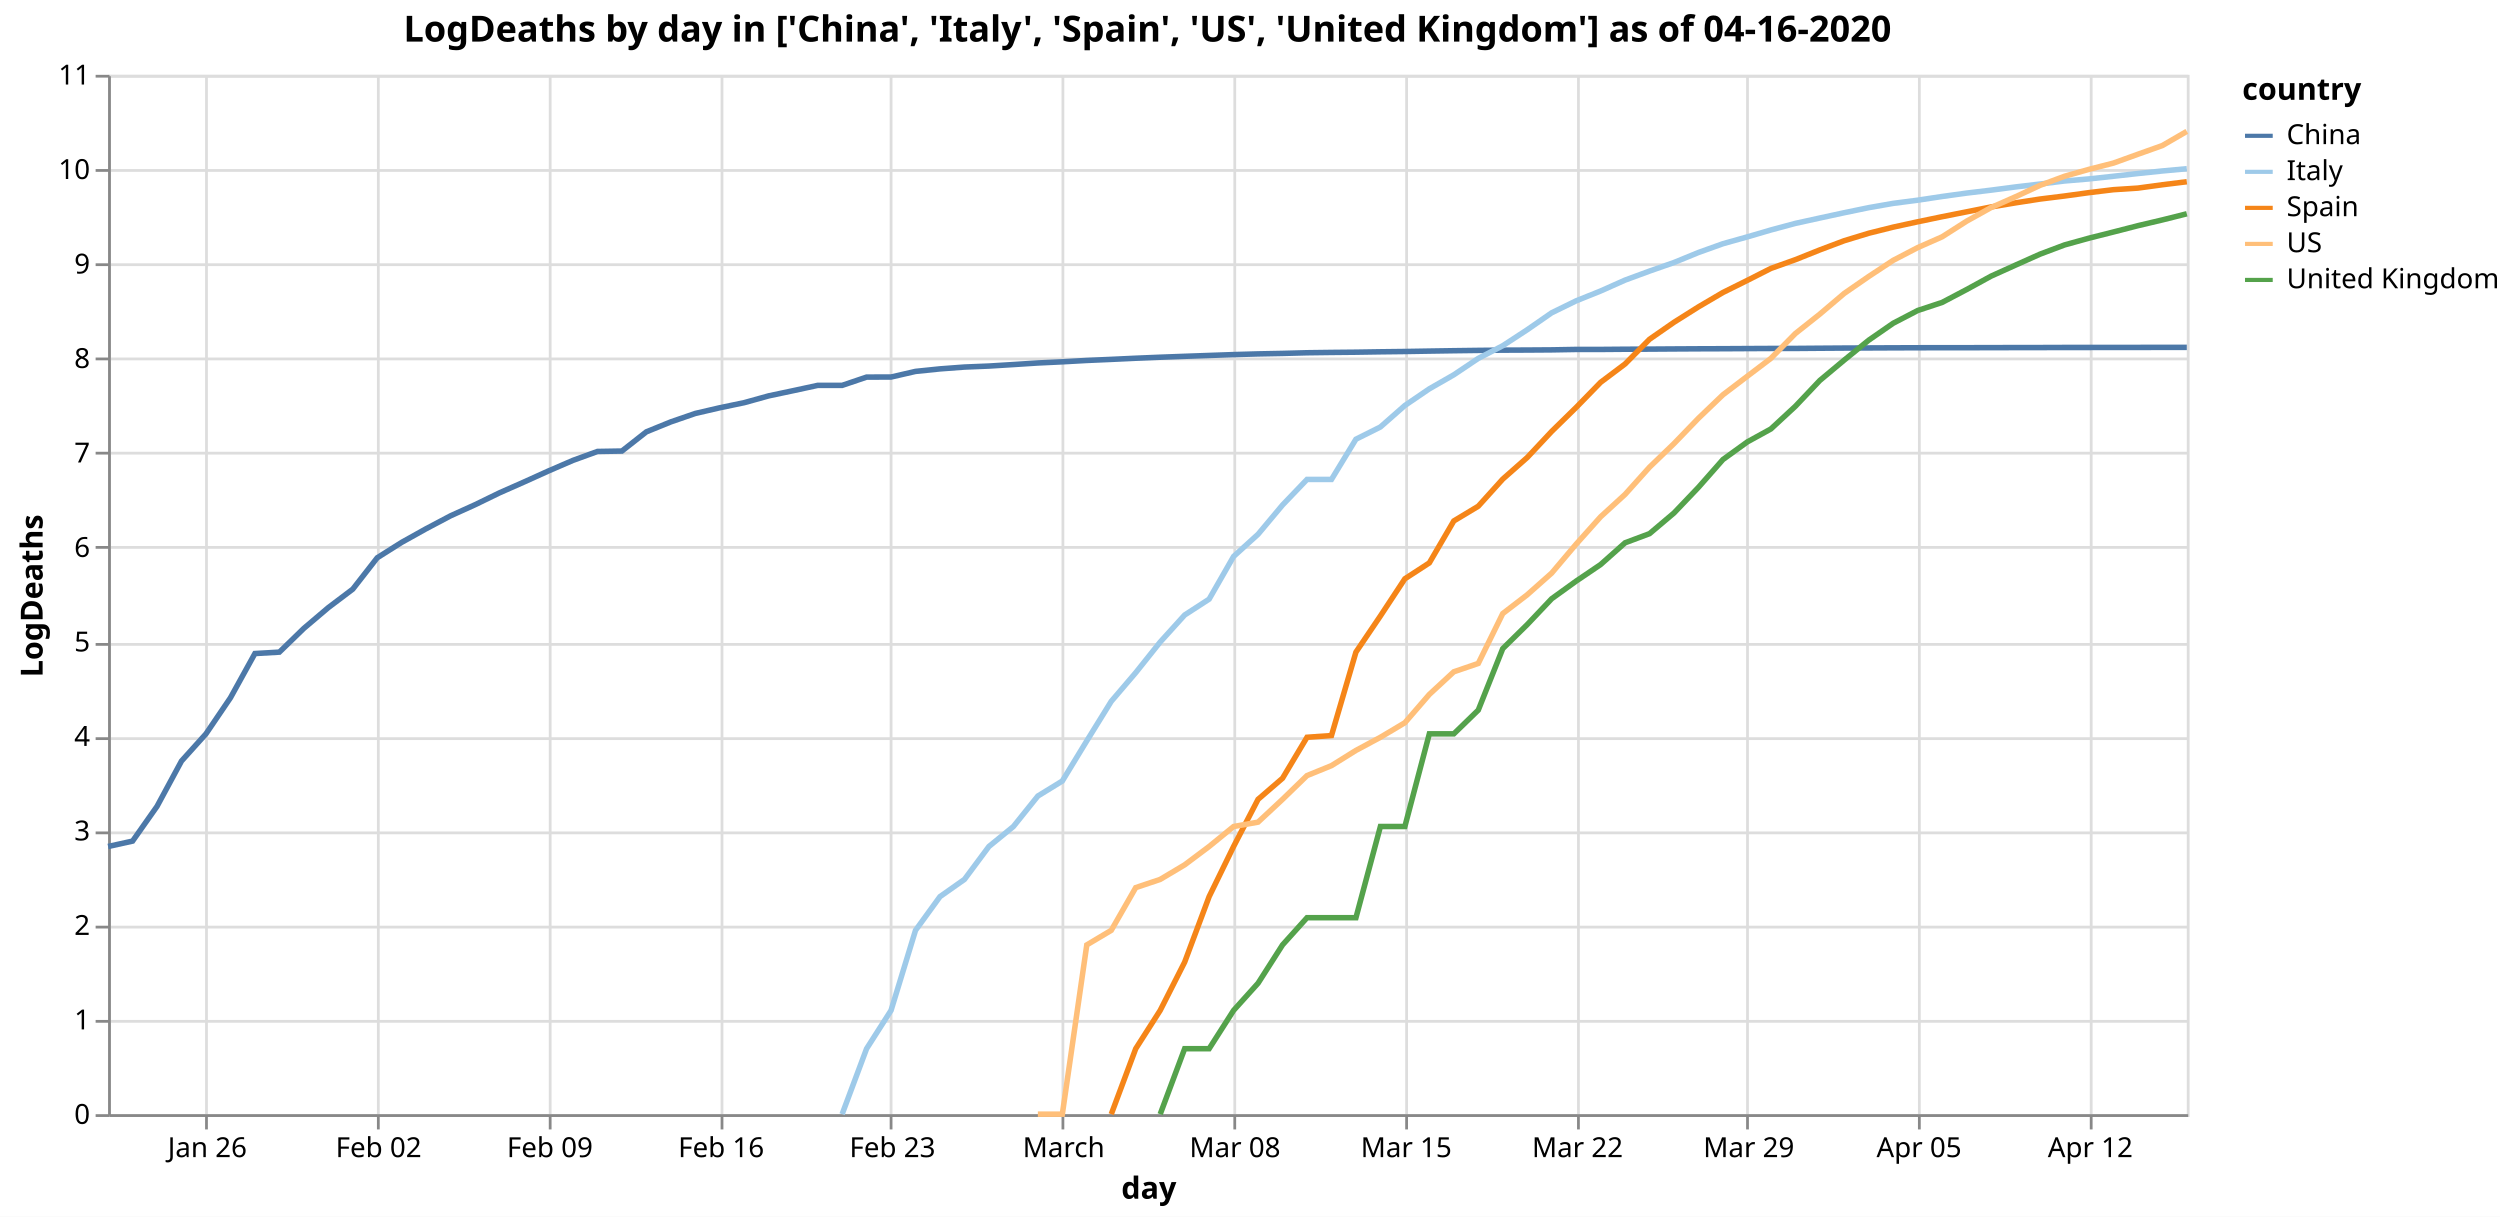
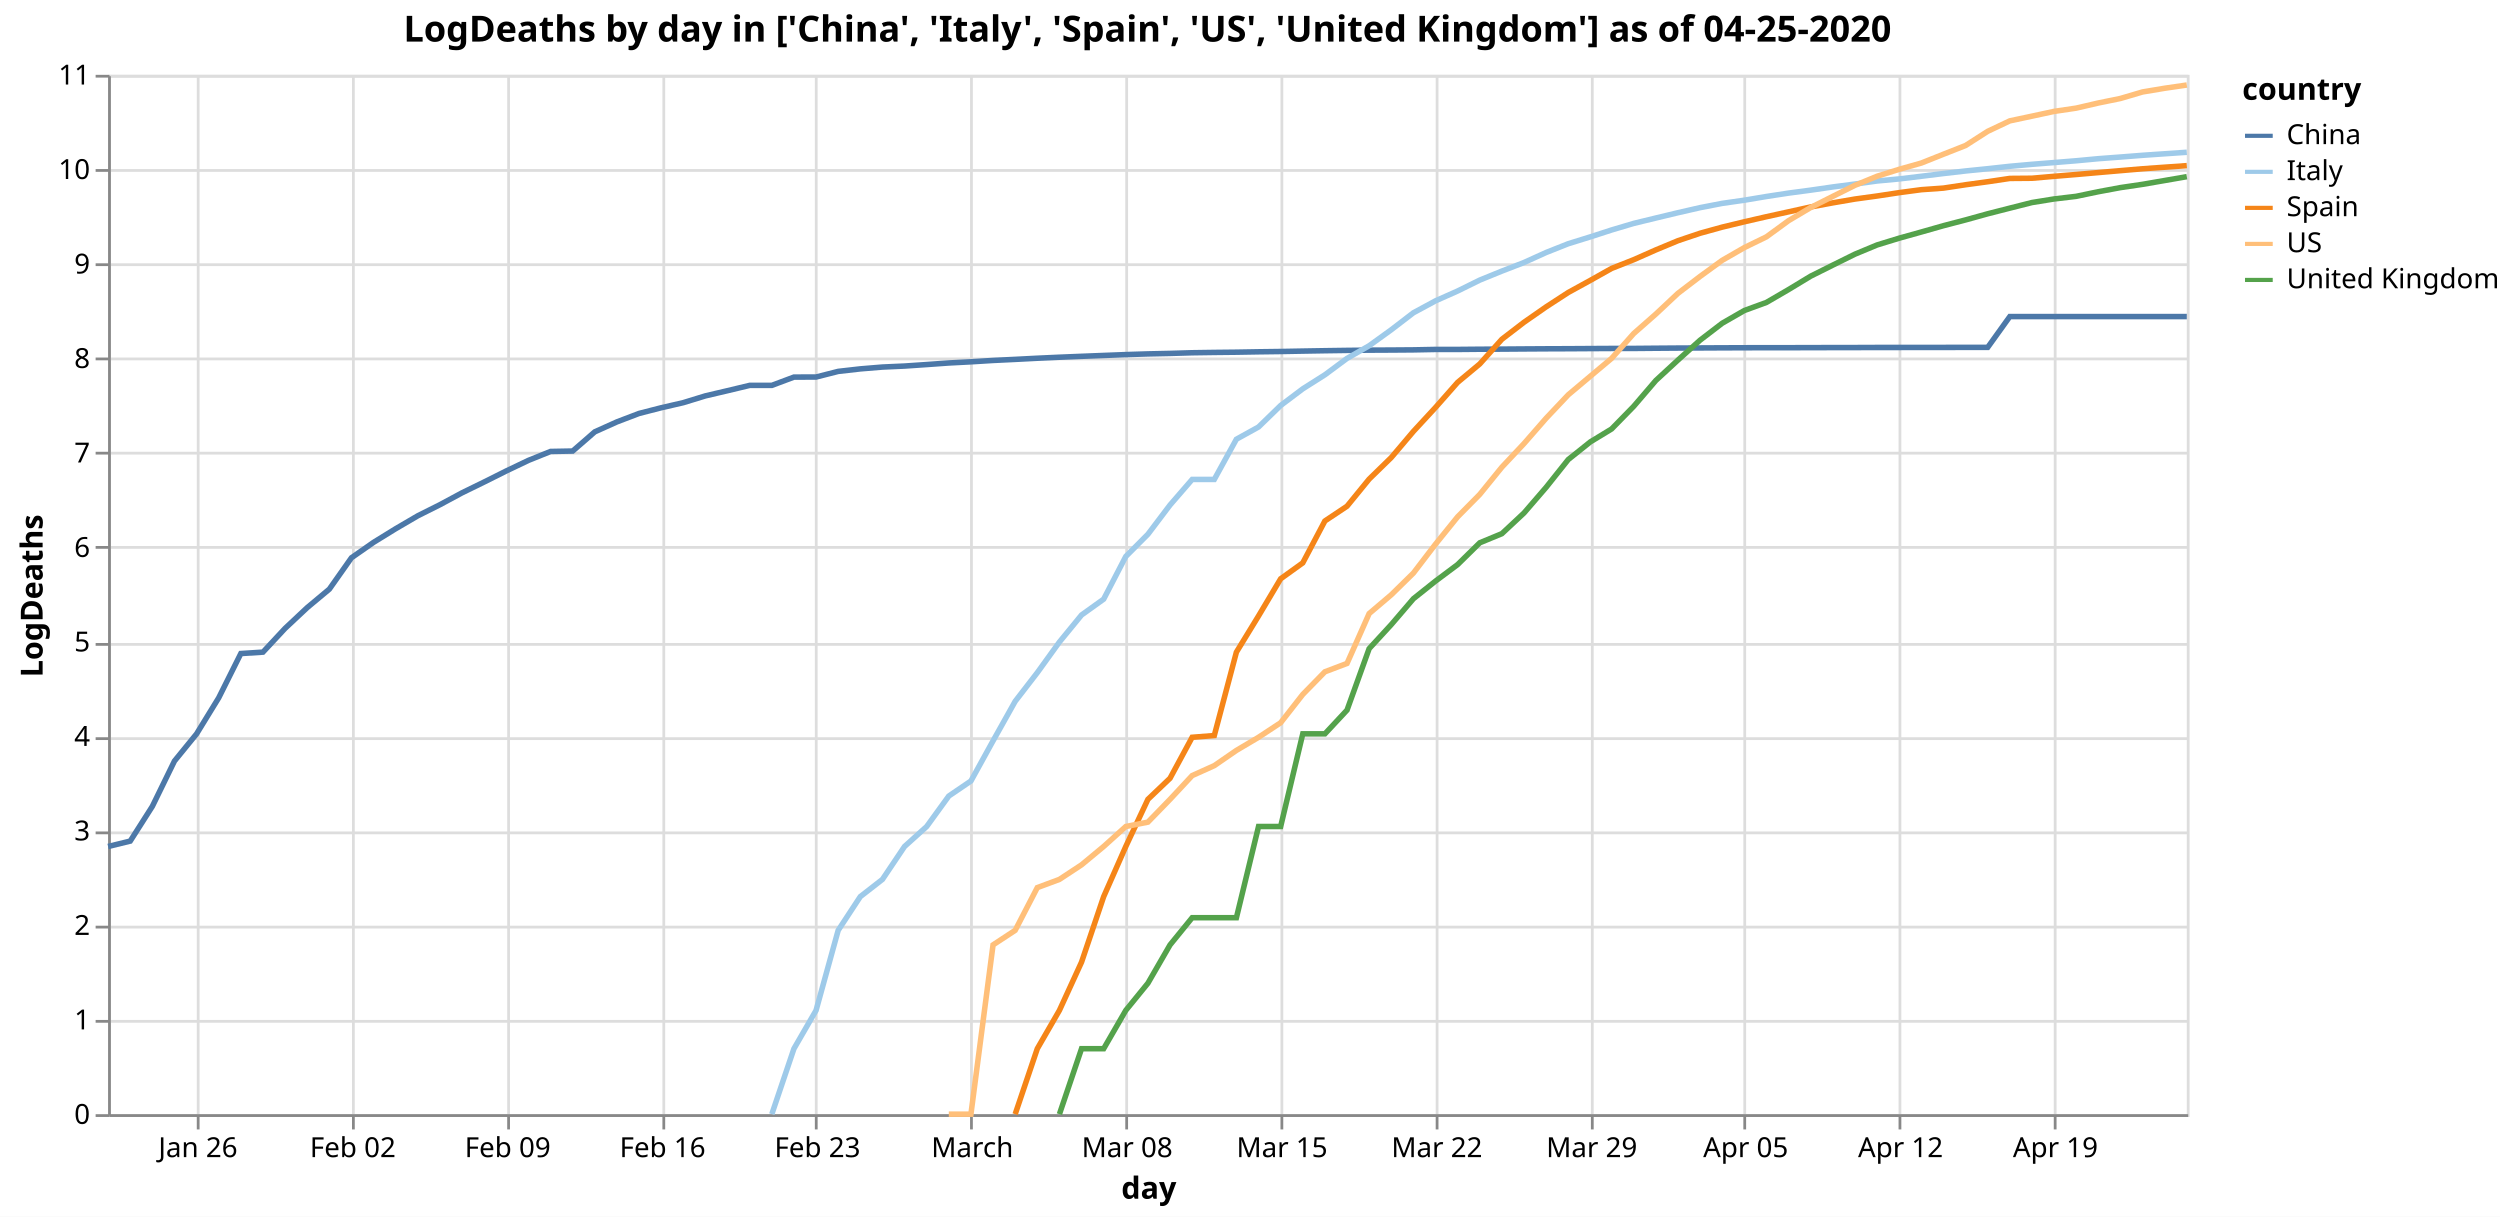
<svg xmlns="http://www.w3.org/2000/svg" class="marks" width="902" height="439" viewBox="0 0 902 439" version="1.1">
  <rect width="902" height="439" style="fill: white;" />
  <g transform="translate(39,27)">
    <g class="mark-group role-frame root">
      <g transform="translate(0,0)">
        <path class="background" d="M0.5,0.5h750v375h-750Z" style="fill: none; stroke: #ddd;" />
        <g>
          <g class="mark-group role-axis">
            <g transform="translate(0.5,375.5)">
              <path class="background" d="M0,0h0v0h0Z" style="pointer-events: none; fill: none;" />
              <g>
                <g class="mark-rule role-axis-grid" style="pointer-events: none;">
-                   <line transform="translate(35,-375)" x2="0" y2="375" style="fill: none; stroke: #ddd; stroke-width: 1; opacity: 1;" />
-                   <line transform="translate(97,-375)" x2="0" y2="375" style="fill: none; stroke: #ddd; stroke-width: 1; opacity: 1;" />
-                   <line transform="translate(159,-375)" x2="0" y2="375" style="fill: none; stroke: #ddd; stroke-width: 1; opacity: 1;" />
-                   <line transform="translate(221,-375)" x2="0" y2="375" style="fill: none; stroke: #ddd; stroke-width: 1; opacity: 1;" />
-                   <line transform="translate(282,-375)" x2="0" y2="375" style="fill: none; stroke: #ddd; stroke-width: 1; opacity: 1;" />
-                   <line transform="translate(344,-375)" x2="0" y2="375" style="fill: none; stroke: #ddd; stroke-width: 1; opacity: 1;" />
-                   <line transform="translate(406,-375)" x2="0" y2="375" style="fill: none; stroke: #ddd; stroke-width: 1; opacity: 1;" />
-                   <line transform="translate(468,-375)" x2="0" y2="375" style="fill: none; stroke: #ddd; stroke-width: 1; opacity: 1;" />
-                   <line transform="translate(530,-375)" x2="0" y2="375" style="fill: none; stroke: #ddd; stroke-width: 1; opacity: 1;" />
-                   <line transform="translate(591,-375)" x2="0" y2="375" style="fill: none; stroke: #ddd; stroke-width: 1; opacity: 1;" />
-                   <line transform="translate(653,-375)" x2="0" y2="375" style="fill: none; stroke: #ddd; stroke-width: 1; opacity: 1;" />
-                   <line transform="translate(715,-375)" x2="0" y2="375" style="fill: none; stroke: #ddd; stroke-width: 1; opacity: 1;" />
+                   <line transform="translate(32,-375)" x2="0" y2="375" style="fill: none; stroke: #ddd; stroke-width: 1; opacity: 1;" />
+                   <line transform="translate(88,-375)" x2="0" y2="375" style="fill: none; stroke: #ddd; stroke-width: 1; opacity: 1;" />
+                   <line transform="translate(144,-375)" x2="0" y2="375" style="fill: none; stroke: #ddd; stroke-width: 1; opacity: 1;" />
+                   <line transform="translate(200,-375)" x2="0" y2="375" style="fill: none; stroke: #ddd; stroke-width: 1; opacity: 1;" />
+                   <line transform="translate(255,-375)" x2="0" y2="375" style="fill: none; stroke: #ddd; stroke-width: 1; opacity: 1;" />
+                   <line transform="translate(311,-375)" x2="0" y2="375" style="fill: none; stroke: #ddd; stroke-width: 1; opacity: 1;" />
+                   <line transform="translate(367,-375)" x2="0" y2="375" style="fill: none; stroke: #ddd; stroke-width: 1; opacity: 1;" />
+                   <line transform="translate(423,-375)" x2="0" y2="375" style="fill: none; stroke: #ddd; stroke-width: 1; opacity: 1;" />
+                   <line transform="translate(479,-375)" x2="0" y2="375" style="fill: none; stroke: #ddd; stroke-width: 1; opacity: 1;" />
+                   <line transform="translate(535,-375)" x2="0" y2="375" style="fill: none; stroke: #ddd; stroke-width: 1; opacity: 1;" />
+                   <line transform="translate(590,-375)" x2="0" y2="375" style="fill: none; stroke: #ddd; stroke-width: 1; opacity: 1;" />
+                   <line transform="translate(646,-375)" x2="0" y2="375" style="fill: none; stroke: #ddd; stroke-width: 1; opacity: 1;" />
+                   <line transform="translate(702,-375)" x2="0" y2="375" style="fill: none; stroke: #ddd; stroke-width: 1; opacity: 1;" />
                </g>
              </g>
              <path class="foreground" d="" style="pointer-events: none; display: none; fill: none;" />
            </g>
          </g>
          <g class="mark-group role-axis">
            <g transform="translate(0.5,0.5)">
              <path class="background" d="M0,0h0v0h0Z" style="pointer-events: none; fill: none;" />
              <g>
                <g class="mark-rule role-axis-grid" style="pointer-events: none;">
                  <line transform="translate(0,375)" x2="750" y2="0" style="fill: none; stroke: #ddd; stroke-width: 1; opacity: 1;" />
                  <line transform="translate(0,341)" x2="750" y2="0" style="fill: none; stroke: #ddd; stroke-width: 1; opacity: 1;" />
                  <line transform="translate(0,307)" x2="750" y2="0" style="fill: none; stroke: #ddd; stroke-width: 1; opacity: 1;" />
                  <line transform="translate(0,273)" x2="750" y2="0" style="fill: none; stroke: #ddd; stroke-width: 1; opacity: 1;" />
                  <line transform="translate(0,239)" x2="750" y2="0" style="fill: none; stroke: #ddd; stroke-width: 1; opacity: 1;" />
                  <line transform="translate(0,205)" x2="750" y2="0" style="fill: none; stroke: #ddd; stroke-width: 1; opacity: 1;" />
                  <line transform="translate(0,170)" x2="750" y2="0" style="fill: none; stroke: #ddd; stroke-width: 1; opacity: 1;" />
                  <line transform="translate(0,136)" x2="750" y2="0" style="fill: none; stroke: #ddd; stroke-width: 1; opacity: 1;" />
                  <line transform="translate(0,102)" x2="750" y2="0" style="fill: none; stroke: #ddd; stroke-width: 1; opacity: 1;" />
                  <line transform="translate(0,68)" x2="750" y2="0" style="fill: none; stroke: #ddd; stroke-width: 1; opacity: 1;" />
                  <line transform="translate(0,34)" x2="750" y2="0" style="fill: none; stroke: #ddd; stroke-width: 1; opacity: 1;" />
                  <line transform="translate(0,0)" x2="750" y2="0" style="fill: none; stroke: #ddd; stroke-width: 1; opacity: 1;" />
                </g>
              </g>
              <path class="foreground" d="" style="pointer-events: none; display: none; fill: none;" />
            </g>
          </g>
          <g class="mark-group role-axis">
            <g transform="translate(0.5,375.5)">
              <path class="background" d="M0,0h0v0h0Z" style="pointer-events: none; fill: none;" />
              <g>
                <g class="mark-rule role-axis-tick" style="pointer-events: none;">
-                   <line transform="translate(35,0)" x2="0" y2="5" style="fill: none; stroke: #888; stroke-width: 1; opacity: 1;" />
-                   <line transform="translate(97,0)" x2="0" y2="5" style="fill: none; stroke: #888; stroke-width: 1; opacity: 1;" />
-                   <line transform="translate(159,0)" x2="0" y2="5" style="fill: none; stroke: #888; stroke-width: 1; opacity: 1;" />
-                   <line transform="translate(221,0)" x2="0" y2="5" style="fill: none; stroke: #888; stroke-width: 1; opacity: 1;" />
-                   <line transform="translate(282,0)" x2="0" y2="5" style="fill: none; stroke: #888; stroke-width: 1; opacity: 1;" />
-                   <line transform="translate(344,0)" x2="0" y2="5" style="fill: none; stroke: #888; stroke-width: 1; opacity: 1;" />
-                   <line transform="translate(406,0)" x2="0" y2="5" style="fill: none; stroke: #888; stroke-width: 1; opacity: 1;" />
-                   <line transform="translate(468,0)" x2="0" y2="5" style="fill: none; stroke: #888; stroke-width: 1; opacity: 1;" />
-                   <line transform="translate(530,0)" x2="0" y2="5" style="fill: none; stroke: #888; stroke-width: 1; opacity: 1;" />
-                   <line transform="translate(591,0)" x2="0" y2="5" style="fill: none; stroke: #888; stroke-width: 1; opacity: 1;" />
-                   <line transform="translate(653,0)" x2="0" y2="5" style="fill: none; stroke: #888; stroke-width: 1; opacity: 1;" />
-                   <line transform="translate(715,0)" x2="0" y2="5" style="fill: none; stroke: #888; stroke-width: 1; opacity: 1;" />
+                   <line transform="translate(32,0)" x2="0" y2="5" style="fill: none; stroke: #888; stroke-width: 1; opacity: 1;" />
+                   <line transform="translate(88,0)" x2="0" y2="5" style="fill: none; stroke: #888; stroke-width: 1; opacity: 1;" />
+                   <line transform="translate(144,0)" x2="0" y2="5" style="fill: none; stroke: #888; stroke-width: 1; opacity: 1;" />
+                   <line transform="translate(200,0)" x2="0" y2="5" style="fill: none; stroke: #888; stroke-width: 1; opacity: 1;" />
+                   <line transform="translate(255,0)" x2="0" y2="5" style="fill: none; stroke: #888; stroke-width: 1; opacity: 1;" />
+                   <line transform="translate(311,0)" x2="0" y2="5" style="fill: none; stroke: #888; stroke-width: 1; opacity: 1;" />
+                   <line transform="translate(367,0)" x2="0" y2="5" style="fill: none; stroke: #888; stroke-width: 1; opacity: 1;" />
+                   <line transform="translate(423,0)" x2="0" y2="5" style="fill: none; stroke: #888; stroke-width: 1; opacity: 1;" />
+                   <line transform="translate(479,0)" x2="0" y2="5" style="fill: none; stroke: #888; stroke-width: 1; opacity: 1;" />
+                   <line transform="translate(535,0)" x2="0" y2="5" style="fill: none; stroke: #888; stroke-width: 1; opacity: 1;" />
+                   <line transform="translate(590,0)" x2="0" y2="5" style="fill: none; stroke: #888; stroke-width: 1; opacity: 1;" />
+                   <line transform="translate(646,0)" x2="0" y2="5" style="fill: none; stroke: #888; stroke-width: 1; opacity: 1;" />
+                   <line transform="translate(702,0)" x2="0" y2="5" style="fill: none; stroke: #888; stroke-width: 1; opacity: 1;" />
                </g>
                <g class="mark-text role-axis-label" style="pointer-events: none;">
-                   <text text-anchor="middle" transform="translate(35.31143,15)" style="font-family: sans-serif; font-size: 10px; fill: #000; opacity: 1;">Jan 26</text>
-                   <text text-anchor="middle" transform="translate(97.10642,15)" style="font-family: sans-serif; font-size: 10px; fill: #000; opacity: 1;">Feb 02</text>
-                   <text text-anchor="middle" transform="translate(158.9014,15)" style="font-family: sans-serif; font-size: 10px; fill: #000; opacity: 1;">Feb 09</text>
-                   <text text-anchor="middle" transform="translate(220.6964,15)" style="font-family: sans-serif; font-size: 10px; fill: #000; opacity: 1;">Feb 16</text>
-                   <text text-anchor="middle" transform="translate(282.4914,15)" style="font-family: sans-serif; font-size: 10px; fill: #000; opacity: 1;">Feb 23</text>
-                   <text text-anchor="middle" transform="translate(344.2864,15)" style="font-family: sans-serif; font-size: 10px; fill: #000; opacity: 1;">March</text>
-                   <text text-anchor="middle" transform="translate(406.0814,15)" style="font-family: sans-serif; font-size: 10px; fill: #000; opacity: 1;">Mar 08</text>
-                   <text text-anchor="middle" transform="translate(467.8764,15)" style="font-family: sans-serif; font-size: 10px; fill: #000; opacity: 1;">Mar 15</text>
-                   <text text-anchor="middle" transform="translate(529.6714,15)" style="font-family: sans-serif; font-size: 10px; fill: #000; opacity: 1;">Mar 22</text>
-                   <text text-anchor="middle" transform="translate(591.4664,15)" style="font-family: sans-serif; font-size: 10px; fill: #000; opacity: 1;">Mar 29</text>
-                   <text text-anchor="middle" transform="translate(652.8936,15)" style="font-family: sans-serif; font-size: 10px; fill: #000; opacity: 1;">Apr 05</text>
-                   <text text-anchor="middle" transform="translate(714.6886,15)" style="font-family: sans-serif; font-size: 10px; fill: #000; opacity: 1;">Apr 12</text>
+                   <text text-anchor="middle" transform="translate(31.92905,15)" style="font-family: sans-serif; font-size: 10px; fill: #000; opacity: 1;">Jan 26</text>
+                   <text text-anchor="middle" transform="translate(87.80488,15)" style="font-family: sans-serif; font-size: 10px; fill: #000; opacity: 1;">Feb 02</text>
+                   <text text-anchor="middle" transform="translate(143.6807,15)" style="font-family: sans-serif; font-size: 10px; fill: #000; opacity: 1;">Feb 09</text>
+                   <text text-anchor="middle" transform="translate(199.5565,15)" style="font-family: sans-serif; font-size: 10px; fill: #000; opacity: 1;">Feb 16</text>
+                   <text text-anchor="middle" transform="translate(255.4324,15)" style="font-family: sans-serif; font-size: 10px; fill: #000; opacity: 1;">Feb 23</text>
+                   <text text-anchor="middle" transform="translate(311.3082,15)" style="font-family: sans-serif; font-size: 10px; fill: #000; opacity: 1;">March</text>
+                   <text text-anchor="middle" transform="translate(367.184,15)" style="font-family: sans-serif; font-size: 10px; fill: #000; opacity: 1;">Mar 08</text>
+                   <text text-anchor="middle" transform="translate(423.0599,15)" style="font-family: sans-serif; font-size: 10px; fill: #000; opacity: 1;">Mar 15</text>
+                   <text text-anchor="middle" transform="translate(478.9357,15)" style="font-family: sans-serif; font-size: 10px; fill: #000; opacity: 1;">Mar 22</text>
+                   <text text-anchor="middle" transform="translate(534.8115,15)" style="font-family: sans-serif; font-size: 10px; fill: #000; opacity: 1;">Mar 29</text>
+                   <text text-anchor="middle" transform="translate(590.3548,15)" style="font-family: sans-serif; font-size: 10px; fill: #000; opacity: 1;">Apr 05</text>
+                   <text text-anchor="middle" transform="translate(646.2306,15)" style="font-family: sans-serif; font-size: 10px; fill: #000; opacity: 1;">Apr 12</text>
+                   <text text-anchor="middle" transform="translate(702.1064,15)" style="font-family: sans-serif; font-size: 10px; fill: #000; opacity: 1;">Apr 19</text>
                </g>
                <g class="mark-rule role-axis-domain" style="pointer-events: none;">
                  <line transform="translate(0,0)" x2="750" y2="0" style="fill: none; stroke: #888; stroke-width: 1; opacity: 1;" />
                </g>
                <g class="mark-text role-axis-title" style="pointer-events: none;">
                  <text text-anchor="middle" transform="translate(375,30)" style="font-family: sans-serif; font-size: 11px; font-weight: bold; fill: #000; opacity: 1;">day</text>
                </g>
              </g>
              <path class="foreground" d="" style="pointer-events: none; display: none; fill: none;" />
            </g>
          </g>
          <g class="mark-group role-axis">
            <g transform="translate(0.5,0.5)">
              <path class="background" d="M0,0h0v0h0Z" style="pointer-events: none; fill: none;" />
              <g>
                <g class="mark-rule role-axis-tick" style="pointer-events: none;">
                  <line transform="translate(0,375)" x2="-5" y2="0" style="fill: none; stroke: #888; stroke-width: 1; opacity: 1;" />
                  <line transform="translate(0,341)" x2="-5" y2="0" style="fill: none; stroke: #888; stroke-width: 1; opacity: 1;" />
                  <line transform="translate(0,307)" x2="-5" y2="0" style="fill: none; stroke: #888; stroke-width: 1; opacity: 1;" />
                  <line transform="translate(0,273)" x2="-5" y2="0" style="fill: none; stroke: #888; stroke-width: 1; opacity: 1;" />
                  <line transform="translate(0,239)" x2="-5" y2="0" style="fill: none; stroke: #888; stroke-width: 1; opacity: 1;" />
                  <line transform="translate(0,205)" x2="-5" y2="0" style="fill: none; stroke: #888; stroke-width: 1; opacity: 1;" />
                  <line transform="translate(0,170)" x2="-5" y2="0" style="fill: none; stroke: #888; stroke-width: 1; opacity: 1;" />
                  <line transform="translate(0,136)" x2="-5" y2="0" style="fill: none; stroke: #888; stroke-width: 1; opacity: 1;" />
                  <line transform="translate(0,102)" x2="-5" y2="0" style="fill: none; stroke: #888; stroke-width: 1; opacity: 1;" />
                  <line transform="translate(0,68)" x2="-5" y2="0" style="fill: none; stroke: #888; stroke-width: 1; opacity: 1;" />
                  <line transform="translate(0,34)" x2="-5" y2="0" style="fill: none; stroke: #888; stroke-width: 1; opacity: 1;" />
                  <line transform="translate(0,0)" x2="-5" y2="0" style="fill: none; stroke: #888; stroke-width: 1; opacity: 1;" />
                </g>
                <g class="mark-text role-axis-label" style="pointer-events: none;">
                  <text text-anchor="end" transform="translate(-7,378)" style="font-family: sans-serif; font-size: 10px; fill: #000; opacity: 1;">0</text>
                  <text text-anchor="end" transform="translate(-7,343.9091)" style="font-family: sans-serif; font-size: 10px; fill: #000; opacity: 1;">1</text>
                  <text text-anchor="end" transform="translate(-7,309.8182)" style="font-family: sans-serif; font-size: 10px; fill: #000; opacity: 1;">2</text>
                  <text text-anchor="end" transform="translate(-7,275.7273)" style="font-family: sans-serif; font-size: 10px; fill: #000; opacity: 1;">3</text>
                  <text text-anchor="end" transform="translate(-7,241.6364)" style="font-family: sans-serif; font-size: 10px; fill: #000; opacity: 1;">4</text>
                  <text text-anchor="end" transform="translate(-7,207.5455)" style="font-family: sans-serif; font-size: 10px; fill: #000; opacity: 1;">5</text>
                  <text text-anchor="end" transform="translate(-7,173.4545)" style="font-family: sans-serif; font-size: 10px; fill: #000; opacity: 1;">6</text>
                  <text text-anchor="end" transform="translate(-7,139.3636)" style="font-family: sans-serif; font-size: 10px; fill: #000; opacity: 1;">7</text>
                  <text text-anchor="end" transform="translate(-7,105.2727)" style="font-family: sans-serif; font-size: 10px; fill: #000; opacity: 1;">8</text>
                  <text text-anchor="end" transform="translate(-7,71.18182)" style="font-family: sans-serif; font-size: 10px; fill: #000; opacity: 1;">9</text>
                  <text text-anchor="end" transform="translate(-7,37.09091)" style="font-family: sans-serif; font-size: 10px; fill: #000; opacity: 1;">10</text>
                  <text text-anchor="end" transform="translate(-7,3)" style="font-family: sans-serif; font-size: 10px; fill: #000; opacity: 1;">11</text>
                </g>
                <g class="mark-rule role-axis-domain" style="pointer-events: none;">
                  <line transform="translate(0,375)" x2="0" y2="-375" style="fill: none; stroke: #888; stroke-width: 1; opacity: 1;" />
                </g>
                <g class="mark-text role-axis-title" style="pointer-events: none;">
                  <text text-anchor="middle" transform="translate(-22.12305,187.5) rotate(-90) translate(0,-2)" style="font-family: sans-serif; font-size: 11px; font-weight: bold; fill: #000; opacity: 1;">LogDeaths</text>
                </g>
              </g>
              <path class="foreground" d="" style="pointer-events: none; display: none; fill: none;" />
            </g>
          </g>
          <g class="mark-group role-scope pathgroup">
            <g transform="translate(0,0)">
              <path class="background" d="M0,0h750v375h-750Z" style="fill: none;" />
              <g>
                <g class="mark-line role-mark marks">
-                   <path d="M0,278.413L8.828,276.465L17.656,263.929L26.484,247.579L35.311,237.772L44.139,224.771L52.967,208.8L61.795,208.284L70.623,199.716L79.451,192.229L88.279,185.563L97.106,174.243L105.934,168.679L114.762,163.758L123.59,159.093L132.418,155.098L141.246,150.802L150.074,146.903L158.901,142.911L167.729,139.102L176.557,135.889L185.385,135.736L194.213,128.801L203.041,125.212L211.869,122.169L220.696,120.12L229.524,118.279L238.352,115.827L247.18,113.956L256.008,112.045L264.836,112.045L273.664,109.057L282.491,109.03L291.319,107L300.147,106.092L308.975,105.434L317.803,105.072L326.631,104.53L335.459,103.96L344.286,103.542L353.114,103.047L361.942,102.663L370.77,102.249L379.598,101.886L388.426,101.559L397.254,101.247L406.081,100.938L414.909,100.686L423.737,100.512L432.565,100.274L441.393,100.155L450.221,100.069L459.049,99.93L467.876,99.824L476.704,99.675L485.532,99.537L494.36,99.421L503.188,99.337L512.016,99.295L520.844,99.233L529.671,99.076L538.499,99.076L547.327,99.003L556.155,98.962L564.983,98.9L573.811,98.848L582.639,98.817L591.466,98.765L599.926,98.724L608.754,98.714L617.582,98.642L626.41,98.58L635.238,98.539L644.066,98.498L652.894,98.467L661.721,98.447L670.549,98.447L679.377,98.426L688.205,98.406L697.033,98.396L705.861,98.365L714.689,98.365L723.516,98.345L732.344,98.345L741.172,98.335L750,98.335" style="fill: none; stroke: #4c78a8; stroke-width: 2;" />
-                 </g>
-               </g>
-               <path class="foreground" d="" style="display: none; fill: none;" />
-             </g>
-             <g transform="translate(0,0)">
-               <path class="background" d="M0,0h750v375h-750Z" style="fill: none;" />
-               <g>
-                 <g class="mark-line role-mark marks">
-                   <path d="M264.836,375L273.664,351.37L282.491,337.547L291.319,308.662L300.147,296.503L308.975,290.287L317.803,278.413L326.631,271.209L335.459,260.206L344.286,254.783L353.114,240.299L361.942,226.042L370.77,215.699L379.598,204.64L388.426,194.891L397.254,189.169L406.081,173.774L414.909,165.759L423.737,155.205L432.565,145.984L441.393,145.984L450.221,131.468L459.049,127.054L467.876,119.3L476.704,113.286L485.532,108.23L494.36,102.307L503.188,97.739L512.016,91.977L520.844,85.856L529.671,81.541L538.499,77.991L547.327,74.059L556.155,70.805L564.983,67.714L573.811,64.099L582.639,60.933L591.466,58.454L599.926,55.978L608.754,53.601L617.582,51.663L626.41,49.748L635.238,47.921L644.066,46.375L652.894,45.23L661.721,43.892L670.549,42.668L679.377,41.606L688.205,40.449L697.033,39.402L705.861,38.3L714.689,37.554L723.516,36.598L732.344,35.609L741.172,34.686L750,33.869" style="fill: none; stroke: #9ecae9; stroke-width: 2;" />
-                 </g>
-               </g>
-               <path class="foreground" d="" style="display: none; fill: none;" />
-             </g>
-             <g transform="translate(0,0)">
-               <path class="background" d="M0,0h750v375h-750Z" style="fill: none;" />
-               <g>
-                 <g class="mark-line role-mark marks">
-                   <path d="M361.942,375L370.77,351.37L379.598,337.547L388.426,320.133L397.254,296.503L406.081,278.413L414.909,261.402L423.737,253.795L432.565,239.012L441.393,238.386L450.221,208.284L459.049,195.239L467.876,181.826L476.704,176.086L485.532,160.959L494.36,155.64L503.188,145.86L512.016,138.073L520.844,128.652L529.671,120.005L538.499,110.951L547.327,104.31L556.155,95.398L564.983,89.271L573.811,83.713L582.639,78.528L591.466,74.144L599.926,69.851L608.754,66.696L617.582,63.168L626.41,59.845L635.238,57.154L644.066,54.947L652.894,53.022L661.721,51.184L670.549,49.431L679.377,47.664L688.205,46.187L697.033,44.816L705.861,43.721L714.689,42.505L723.516,41.438L732.344,40.867L741.172,39.658L750,38.569" style="fill: none; stroke: #f58518; stroke-width: 2;" />
-                 </g>
-               </g>
-               <path class="foreground" d="" style="display: none; fill: none;" />
-             </g>
-             <g transform="translate(0,0)">
-               <path class="background" d="M0,0h750v375h-750Z" style="fill: none;" />
-               <g>
-                 <g class="mark-line role-mark marks">
-                   <path d="M335.459,375L344.286,375L353.114,313.917L361.942,308.662L370.77,293.254L379.598,290.287L388.426,285.032L397.254,278.413L406.081,271.209L414.909,269.624L423.737,261.402L432.565,252.835L441.393,249.243L450.221,243.745L459.049,239.012L467.876,233.757L476.704,223.546L485.532,215.382L494.36,212.363L503.188,194.376L512.016,187.597L520.844,179.767L529.671,169.327L538.499,159.458L547.327,151.377L556.155,141.545L564.983,133.038L573.811,123.893L582.639,115.438L591.466,108.724L599.926,102.307L608.754,93.348L617.582,86.34L626.41,78.849L635.238,72.749L644.066,66.927L652.894,62.335L661.721,58.441L670.549,52.804L679.377,47.889L688.205,43.985L697.033,39.881L705.861,36.603L714.689,34.102L723.516,31.843L732.344,28.659L741.172,25.517L750,20.396" style="fill: none; stroke: #ffbf79; stroke-width: 2;" />
-                 </g>
-               </g>
-               <path class="foreground" d="" style="display: none; fill: none;" />
-             </g>
-             <g transform="translate(0,0)">
-               <path class="background" d="M0,0h750v375h-750Z" style="fill: none;" />
-               <g>
-                 <g class="mark-line role-mark marks">
-                   <path d="M379.598,375L388.426,351.37L397.254,351.37L406.081,337.547L414.909,327.74L423.737,313.917L432.565,304.11L441.393,304.11L450.221,304.11L459.049,271.209L467.876,271.209L476.704,237.772L485.532,237.772L494.36,229.205L503.188,207.025L512.016,198.348L520.844,189.023L529.671,182.662L538.499,176.689L547.327,168.84L556.155,165.539L564.983,158.079L573.811,148.819L582.639,138.8L591.466,132.423L599.926,127.771L608.754,119.603L617.582,110.279L626.41,102.907L635.238,95.736L644.066,89.625L652.894,85.032L661.721,82.112L670.549,77.468L679.377,72.634L688.205,68.648L697.033,64.702L705.861,61.381L714.689,58.932L723.516,56.703L732.344,54.431L741.172,52.346L750,50.132" style="fill: none; stroke: #54a24b; stroke-width: 2;" />
+                   <path d="M0,278.413L7.982,276.465L15.965,263.929L23.947,247.579L31.929,237.772L39.911,224.771L47.894,208.8L55.876,208.284L63.858,199.716L71.84,192.229L79.823,185.563L87.805,174.243L95.787,168.679L103.769,163.758L111.752,159.093L119.734,155.098L127.716,150.802L135.698,146.903L143.681,142.911L151.663,139.102L159.645,135.889L167.627,135.736L175.61,128.801L183.592,125.212L191.574,122.169L199.557,120.12L207.539,118.279L215.521,115.827L223.503,113.956L231.486,112.045L239.468,112.045L247.45,109.057L255.432,109.03L263.415,107L271.397,106.092L279.379,105.434L287.361,105.072L295.344,104.53L303.326,103.96L311.308,103.542L319.29,103.047L327.273,102.663L335.255,102.249L343.237,101.886L351.22,101.559L359.202,101.247L367.184,100.938L375.166,100.686L383.149,100.512L391.131,100.274L399.113,100.155L407.095,100.069L415.078,99.93L423.06,99.824L431.042,99.675L439.024,99.537L447.007,99.421L454.989,99.337L462.971,99.295L470.953,99.233L478.936,99.076L486.918,99.076L494.9,99.003L502.882,98.962L510.865,98.9L518.847,98.848L526.829,98.817L534.812,98.765L542.461,98.724L550.443,98.714L558.426,98.642L566.408,98.58L574.39,98.539L582.373,98.498L590.355,98.467L598.337,98.447L606.319,98.447L614.302,98.426L622.284,98.406L630.266,98.396L638.248,98.365L646.231,98.365L654.213,98.345L662.195,98.345L670.177,98.335L678.16,98.335L686.142,87.218L694.124,87.218L702.106,87.218L710.089,87.218L718.071,87.218L726.053,87.218L734.035,87.218L742.018,87.218L750,87.218" style="fill: none; stroke: #4c78a8; stroke-width: 2;" />
+                 </g>
+               </g>
+               <path class="foreground" d="" style="display: none; fill: none;" />
+             </g>
+             <g transform="translate(0,0)">
+               <path class="background" d="M0,0h750v375h-750Z" style="fill: none;" />
+               <g>
+                 <g class="mark-line role-mark marks">
+                   <path d="M239.468,375L247.45,351.37L255.432,337.547L263.415,308.662L271.397,296.503L279.379,290.287L287.361,278.413L295.344,271.209L303.326,260.206L311.308,254.783L319.29,240.299L327.273,226.042L335.255,215.699L343.237,204.64L351.22,194.891L359.202,189.169L367.184,173.774L375.166,165.759L383.149,155.205L391.131,145.984L399.113,145.984L407.095,131.468L415.078,127.054L423.06,119.3L431.042,113.286L439.024,108.23L447.007,102.307L454.989,97.739L462.971,91.977L470.953,85.856L478.936,81.541L486.918,77.991L494.9,74.059L502.882,70.805L510.865,67.714L518.847,64.099L526.829,60.933L534.812,58.454L542.461,55.978L550.443,53.601L558.426,51.663L566.408,49.748L574.39,47.921L582.373,46.375L590.355,45.23L598.337,43.892L606.319,42.668L614.302,41.606L622.284,40.449L630.266,39.402L638.248,38.3L646.231,37.554L654.213,36.598L662.195,35.609L670.177,34.686L678.16,33.869L686.142,32.997L694.124,32.282L702.106,31.652L710.089,31.004L718.071,30.257L726.053,29.658L734.035,29.033L742.018,28.478L750,27.937" style="fill: none; stroke: #9ecae9; stroke-width: 2;" />
+                 </g>
+               </g>
+               <path class="foreground" d="" style="display: none; fill: none;" />
+             </g>
+             <g transform="translate(0,0)">
+               <path class="background" d="M0,0h750v375h-750Z" style="fill: none;" />
+               <g>
+                 <g class="mark-line role-mark marks">
+                   <path d="M327.273,375L335.255,351.37L343.237,337.547L351.22,320.133L359.202,296.503L367.184,278.413L375.166,261.402L383.149,253.795L391.131,239.012L399.113,238.386L407.095,208.284L415.078,195.239L423.06,181.826L431.042,176.086L439.024,160.959L447.007,155.64L454.989,145.86L462.971,138.073L470.953,128.652L478.936,120.005L486.918,110.951L494.9,104.31L502.882,95.398L510.865,89.271L518.847,83.713L526.829,78.528L534.812,74.144L542.461,69.851L550.443,66.696L558.426,63.168L566.408,59.845L574.39,57.154L582.373,54.947L590.355,53.022L598.337,51.184L606.319,49.431L614.302,47.664L622.284,46.187L630.266,44.816L638.248,43.721L646.231,42.505L654.213,41.438L662.195,40.867L670.177,39.658L678.16,38.569L686.142,37.378L694.124,37.308L702.106,36.618L710.089,35.959L718.071,35.263L726.053,34.573L734.035,33.889L742.018,33.329L750,32.762" style="fill: none; stroke: #f58518; stroke-width: 2;" />
+                 </g>
+               </g>
+               <path class="foreground" d="" style="display: none; fill: none;" />
+             </g>
+             <g transform="translate(0,0)">
+               <path class="background" d="M0,0h750v375h-750Z" style="fill: none;" />
+               <g>
+                 <g class="mark-line role-mark marks">
+                   <path d="M303.326,375L311.308,375L319.29,313.917L327.273,308.662L335.255,293.254L343.237,290.287L351.22,285.032L359.202,278.413L367.184,271.209L375.166,269.624L383.149,261.402L391.131,252.835L399.113,249.243L407.095,243.745L415.078,239.012L423.06,233.757L431.042,223.546L439.024,215.382L447.007,212.363L454.989,194.376L462.971,187.597L470.953,179.767L478.936,169.327L486.918,159.458L494.9,151.377L502.882,141.545L510.865,133.038L518.847,123.893L526.829,115.438L534.812,108.724L542.461,102.307L550.443,93.339L558.426,86.318L566.408,78.831L574.39,72.735L582.373,66.923L590.355,62.335L598.337,58.441L606.319,52.611L614.302,47.868L622.284,43.848L630.266,39.864L638.248,36.588L646.231,34.087L654.213,31.828L662.195,28.643L670.177,25.501L678.16,20.382L686.142,16.606L694.124,14.909L702.106,13.192L710.089,12.012L718.071,10.16L726.053,8.529L734.035,6.175L742.018,4.84L750,3.675" style="fill: none; stroke: #ffbf79; stroke-width: 2;" />
+                 </g>
+               </g>
+               <path class="foreground" d="" style="display: none; fill: none;" />
+             </g>
+             <g transform="translate(0,0)">
+               <path class="background" d="M0,0h750v375h-750Z" style="fill: none;" />
+               <g>
+                 <g class="mark-line role-mark marks">
+                   <path d="M343.237,375L351.22,351.37L359.202,351.37L367.184,337.547L375.166,327.74L383.149,313.917L391.131,304.11L399.113,304.11L407.095,304.11L415.078,271.209L423.06,271.209L431.042,237.772L439.024,237.772L447.007,229.205L454.989,207.025L462.971,198.348L470.953,189.023L478.936,182.662L486.918,176.689L494.9,168.84L502.882,165.539L510.865,158.079L518.847,148.819L526.829,138.8L534.812,132.423L542.461,127.771L550.443,119.603L558.426,110.279L566.408,102.907L574.39,95.736L582.373,89.625L590.355,85.032L598.337,82.112L606.319,77.468L614.302,72.634L622.284,68.648L630.266,64.702L638.248,61.381L646.231,58.932L654.213,56.703L662.195,54.431L670.177,52.346L678.16,50.132L686.142,48.094L694.124,46.075L702.106,44.786L710.089,43.836L718.071,42.172L726.053,40.688L734.035,39.507L742.018,38.127L750,36.738" style="fill: none; stroke: #54a24b; stroke-width: 2;" />
                </g>
              </g>
              <path class="foreground" d="" style="display: none; fill: none;" />
            </g>
          </g>
          <g class="mark-group role-legend">
            <g transform="translate(770,0)">
              <path class="background" d="M0,0h88v79h-88Z" style="pointer-events: none; fill: none;" />
              <g>
                <g class="mark-group role-legend-entry">
                  <g transform="translate(0,16)">
                    <path class="background" d="M0,0h0v0h0Z" style="pointer-events: none; fill: none;" />
                    <g>
                      <g class="mark-group role-scope">
                        <g transform="translate(0,0)">
                          <path class="background" d="M0,0h87.152v11h-87.152Z" style="pointer-events: none; fill: none; opacity: 1;" />
                          <g>
                            <g class="mark-symbol role-legend-symbol" style="pointer-events: none;">
                              <path transform="translate(6,6)" d="M-5,0L5,0" style="fill: none; stroke: #4c78a8; stroke-width: 1.5; opacity: 1;" />
                            </g>
                            <g class="mark-text role-legend-label" style="pointer-events: none;">
                              <text text-anchor="start" transform="translate(16,9)" style="font-family: sans-serif; font-size: 10px; fill: #000; opacity: 1;">China</text>
                            </g>
                          </g>
                          <path class="foreground" d="" style="pointer-events: none; display: none; fill: none;" />
                        </g>
                        <g transform="translate(0,13)">
                          <path class="background" d="M0,0h87.152v11h-87.152Z" style="pointer-events: none; fill: none; opacity: 1;" />
                          <g>
                            <g class="mark-symbol role-legend-symbol" style="pointer-events: none;">
                              <path transform="translate(6,6)" d="M-5,0L5,0" style="fill: none; stroke: #9ecae9; stroke-width: 1.5; opacity: 1;" />
                            </g>
                            <g class="mark-text role-legend-label" style="pointer-events: none;">
                              <text text-anchor="start" transform="translate(16,9)" style="font-family: sans-serif; font-size: 10px; fill: #000; opacity: 1;">Italy</text>
                            </g>
                          </g>
                          <path class="foreground" d="" style="pointer-events: none; display: none; fill: none;" />
                        </g>
                        <g transform="translate(0,26)">
                          <path class="background" d="M0,0h87.152v11h-87.152Z" style="pointer-events: none; fill: none; opacity: 1;" />
                          <g>
                            <g class="mark-symbol role-legend-symbol" style="pointer-events: none;">
                              <path transform="translate(6,6)" d="M-5,0L5,0" style="fill: none; stroke: #f58518; stroke-width: 1.5; opacity: 1;" />
                            </g>
                            <g class="mark-text role-legend-label" style="pointer-events: none;">
                              <text text-anchor="start" transform="translate(16,9)" style="font-family: sans-serif; font-size: 10px; fill: #000; opacity: 1;">Spain</text>
                            </g>
                          </g>
                          <path class="foreground" d="" style="pointer-events: none; display: none; fill: none;" />
                        </g>
                        <g transform="translate(0,39)">
                          <path class="background" d="M0,0h87.152v11h-87.152Z" style="pointer-events: none; fill: none; opacity: 1;" />
                          <g>
                            <g class="mark-symbol role-legend-symbol" style="pointer-events: none;">
                              <path transform="translate(6,6)" d="M-5,0L5,0" style="fill: none; stroke: #ffbf79; stroke-width: 1.5; opacity: 1;" />
                            </g>
                            <g class="mark-text role-legend-label" style="pointer-events: none;">
                              <text text-anchor="start" transform="translate(16,9)" style="font-family: sans-serif; font-size: 10px; fill: #000; opacity: 1;">US</text>
                            </g>
                          </g>
                          <path class="foreground" d="" style="pointer-events: none; display: none; fill: none;" />
                        </g>
                        <g transform="translate(0,52)">
                          <path class="background" d="M0,0h87.152v11h-87.152Z" style="pointer-events: none; fill: none; opacity: 1;" />
                          <g>
                            <g class="mark-symbol role-legend-symbol" style="pointer-events: none;">
                              <path transform="translate(6,6)" d="M-5,0L5,0" style="fill: none; stroke: #54a24b; stroke-width: 1.5; opacity: 1;" />
                            </g>
                            <g class="mark-text role-legend-label" style="pointer-events: none;">
                              <text text-anchor="start" transform="translate(16,9)" style="font-family: sans-serif; font-size: 10px; fill: #000; opacity: 1;">United Kingdom</text>
                            </g>
                          </g>
                          <path class="foreground" d="" style="pointer-events: none; display: none; fill: none;" />
                        </g>
                      </g>
                    </g>
                    <path class="foreground" d="" style="pointer-events: none; display: none; fill: none;" />
                  </g>
                </g>
                <g class="mark-text role-legend-title" style="pointer-events: none;">
                  <text text-anchor="start" transform="translate(0,9)" style="font-family: sans-serif; font-size: 11px; font-weight: bold; fill: #000; opacity: 1;">country</text>
                </g>
              </g>
              <path class="foreground" d="" style="pointer-events: none; display: none; fill: none;" />
            </g>
          </g>
          <g class="mark-group role-title">
            <g transform="translate(375,-22)">
              <path class="background" d="M0,0h0v0h0Z" style="pointer-events: none; fill: none;" />
              <g>
                <g class="mark-text role-title-text" style="pointer-events: none;">
-                   <text text-anchor="middle" transform="translate(0,10)" style="font-family: sans-serif; font-size: 13px; font-weight: bold; fill: #000; opacity: 1;">LogDeaths by day in ['China', 'Italy', 'Spain', 'US', 'United Kingdom'] as of 04-16-2020</text>
+                   <text text-anchor="middle" transform="translate(0,10)" style="font-family: sans-serif; font-size: 13px; font-weight: bold; fill: #000; opacity: 1;">LogDeaths by day in ['China', 'Italy', 'Spain', 'US', 'United Kingdom'] as of 04-25-2020</text>
                </g>
              </g>
              <path class="foreground" d="" style="pointer-events: none; display: none; fill: none;" />
            </g>
          </g>
        </g>
        <path class="foreground" d="" style="display: none; fill: none;" />
      </g>
    </g>
  </g>
</svg>
